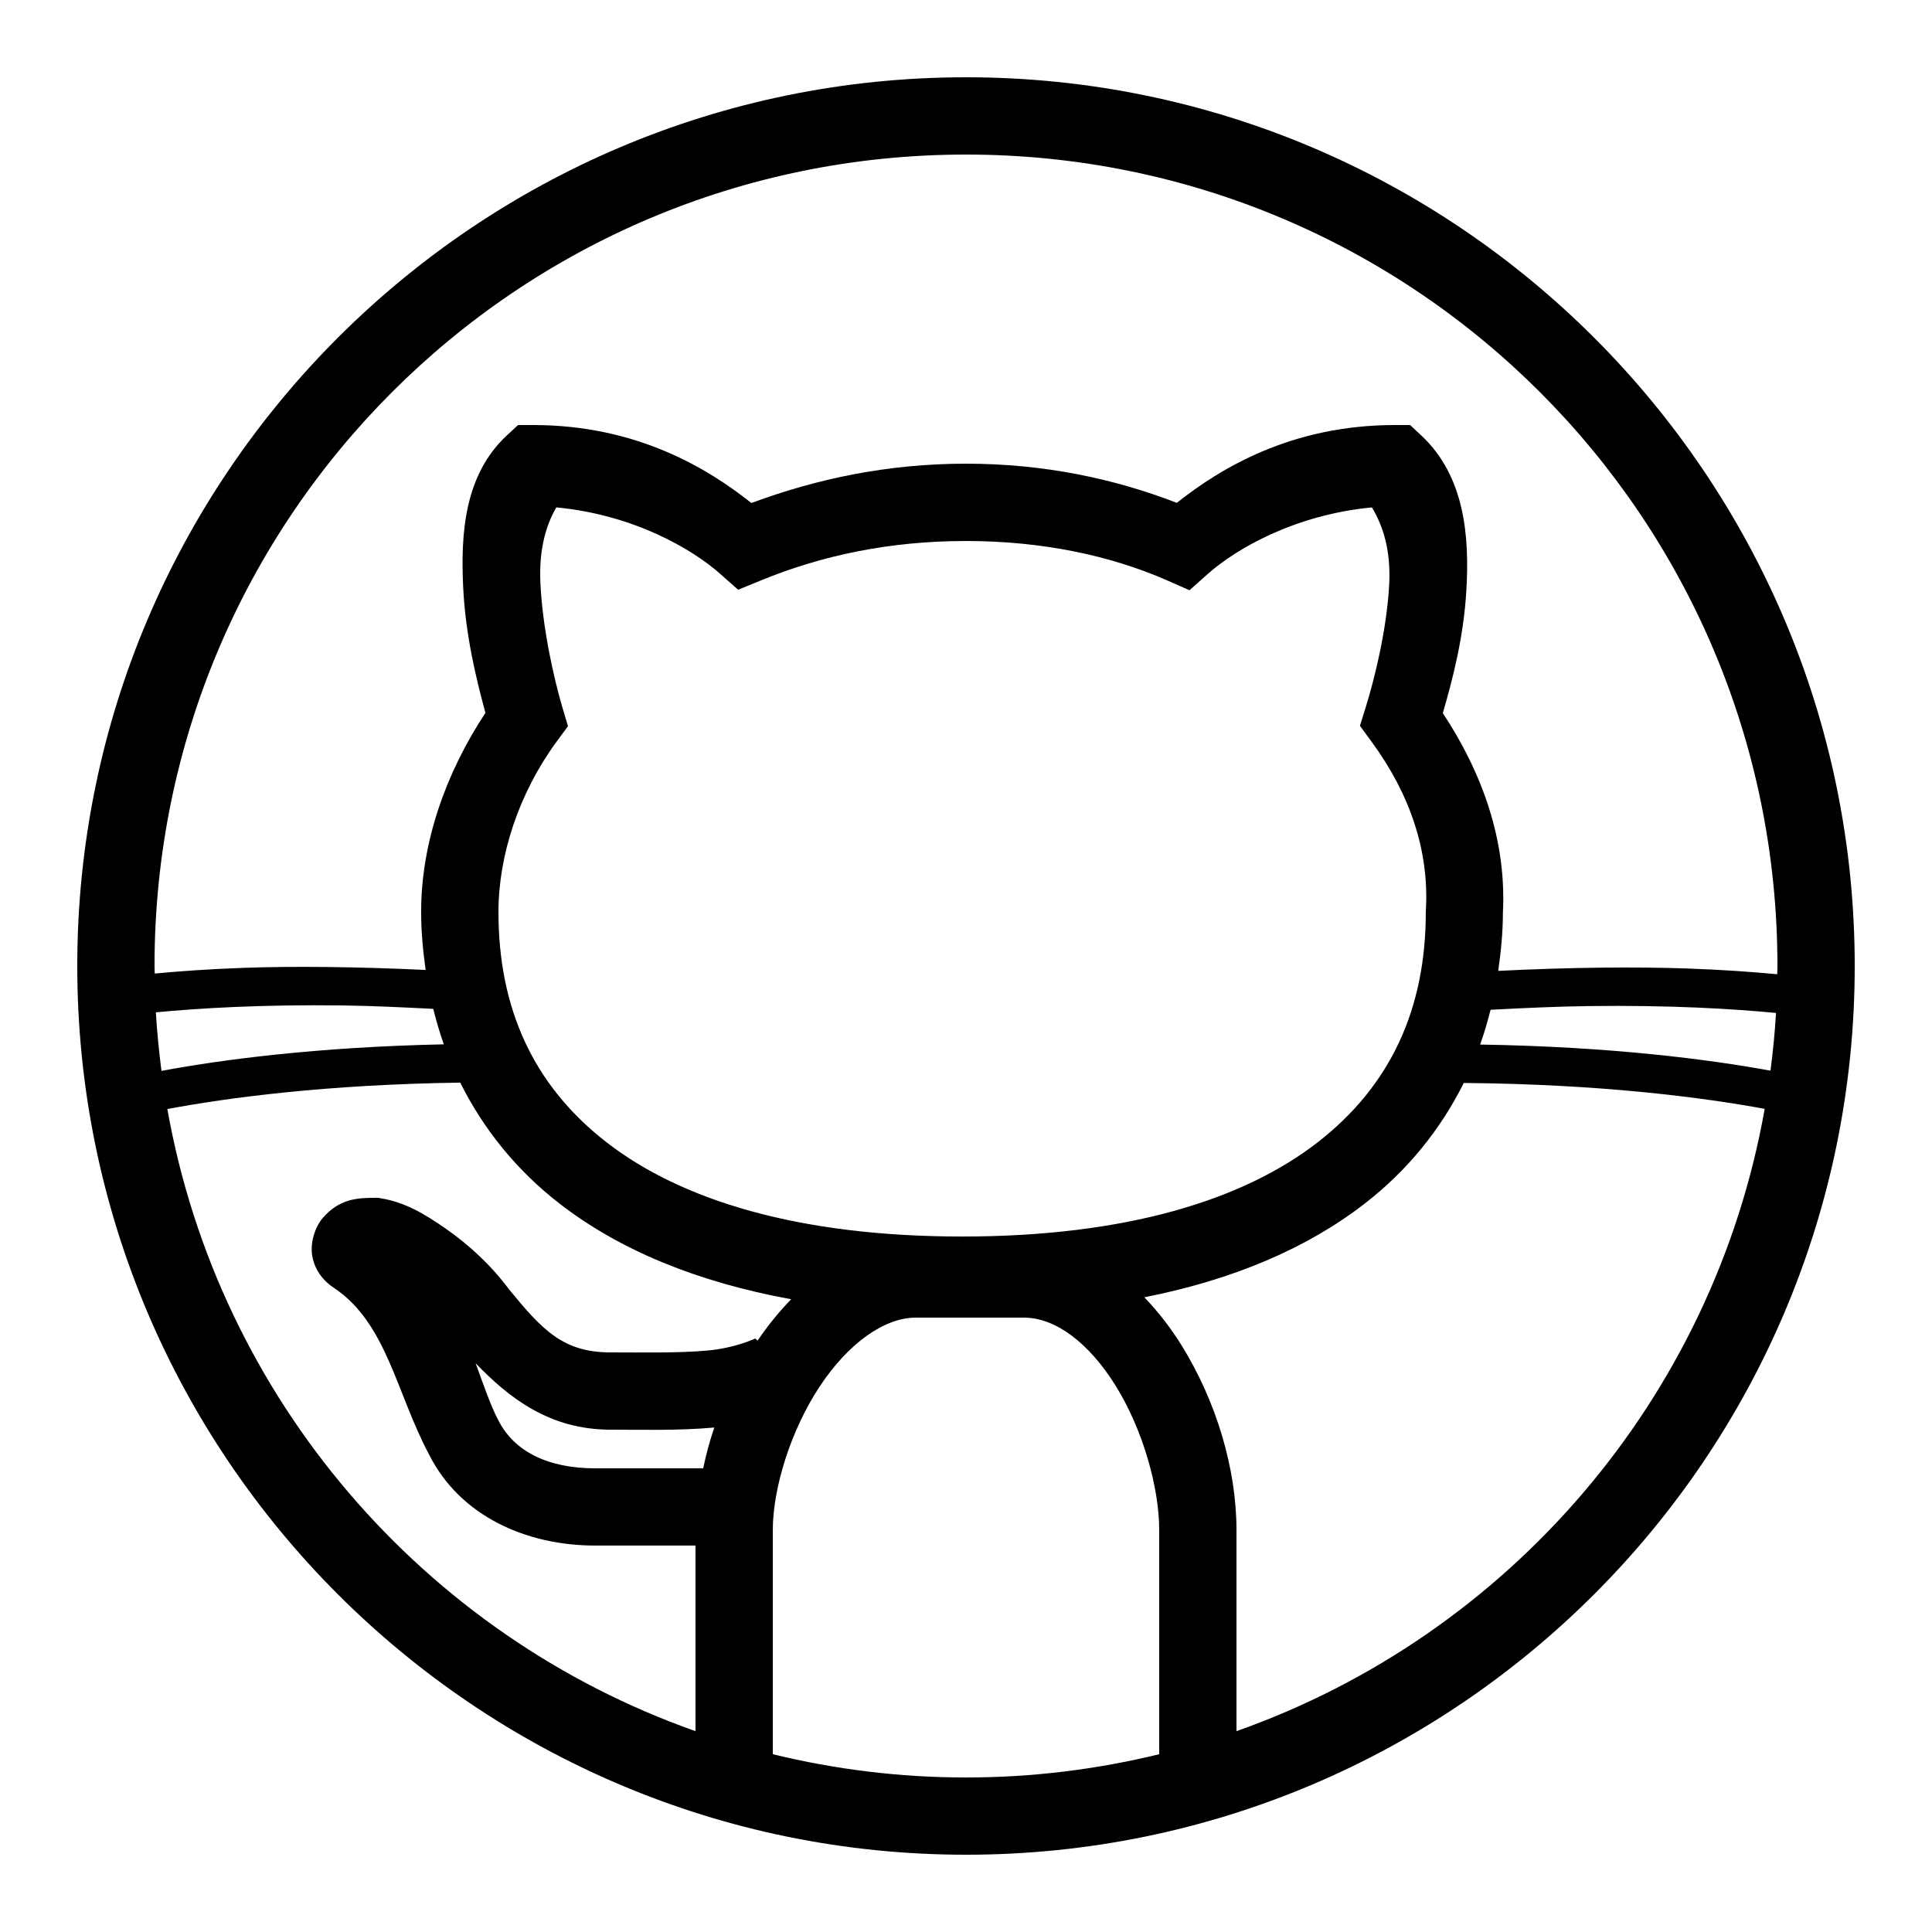
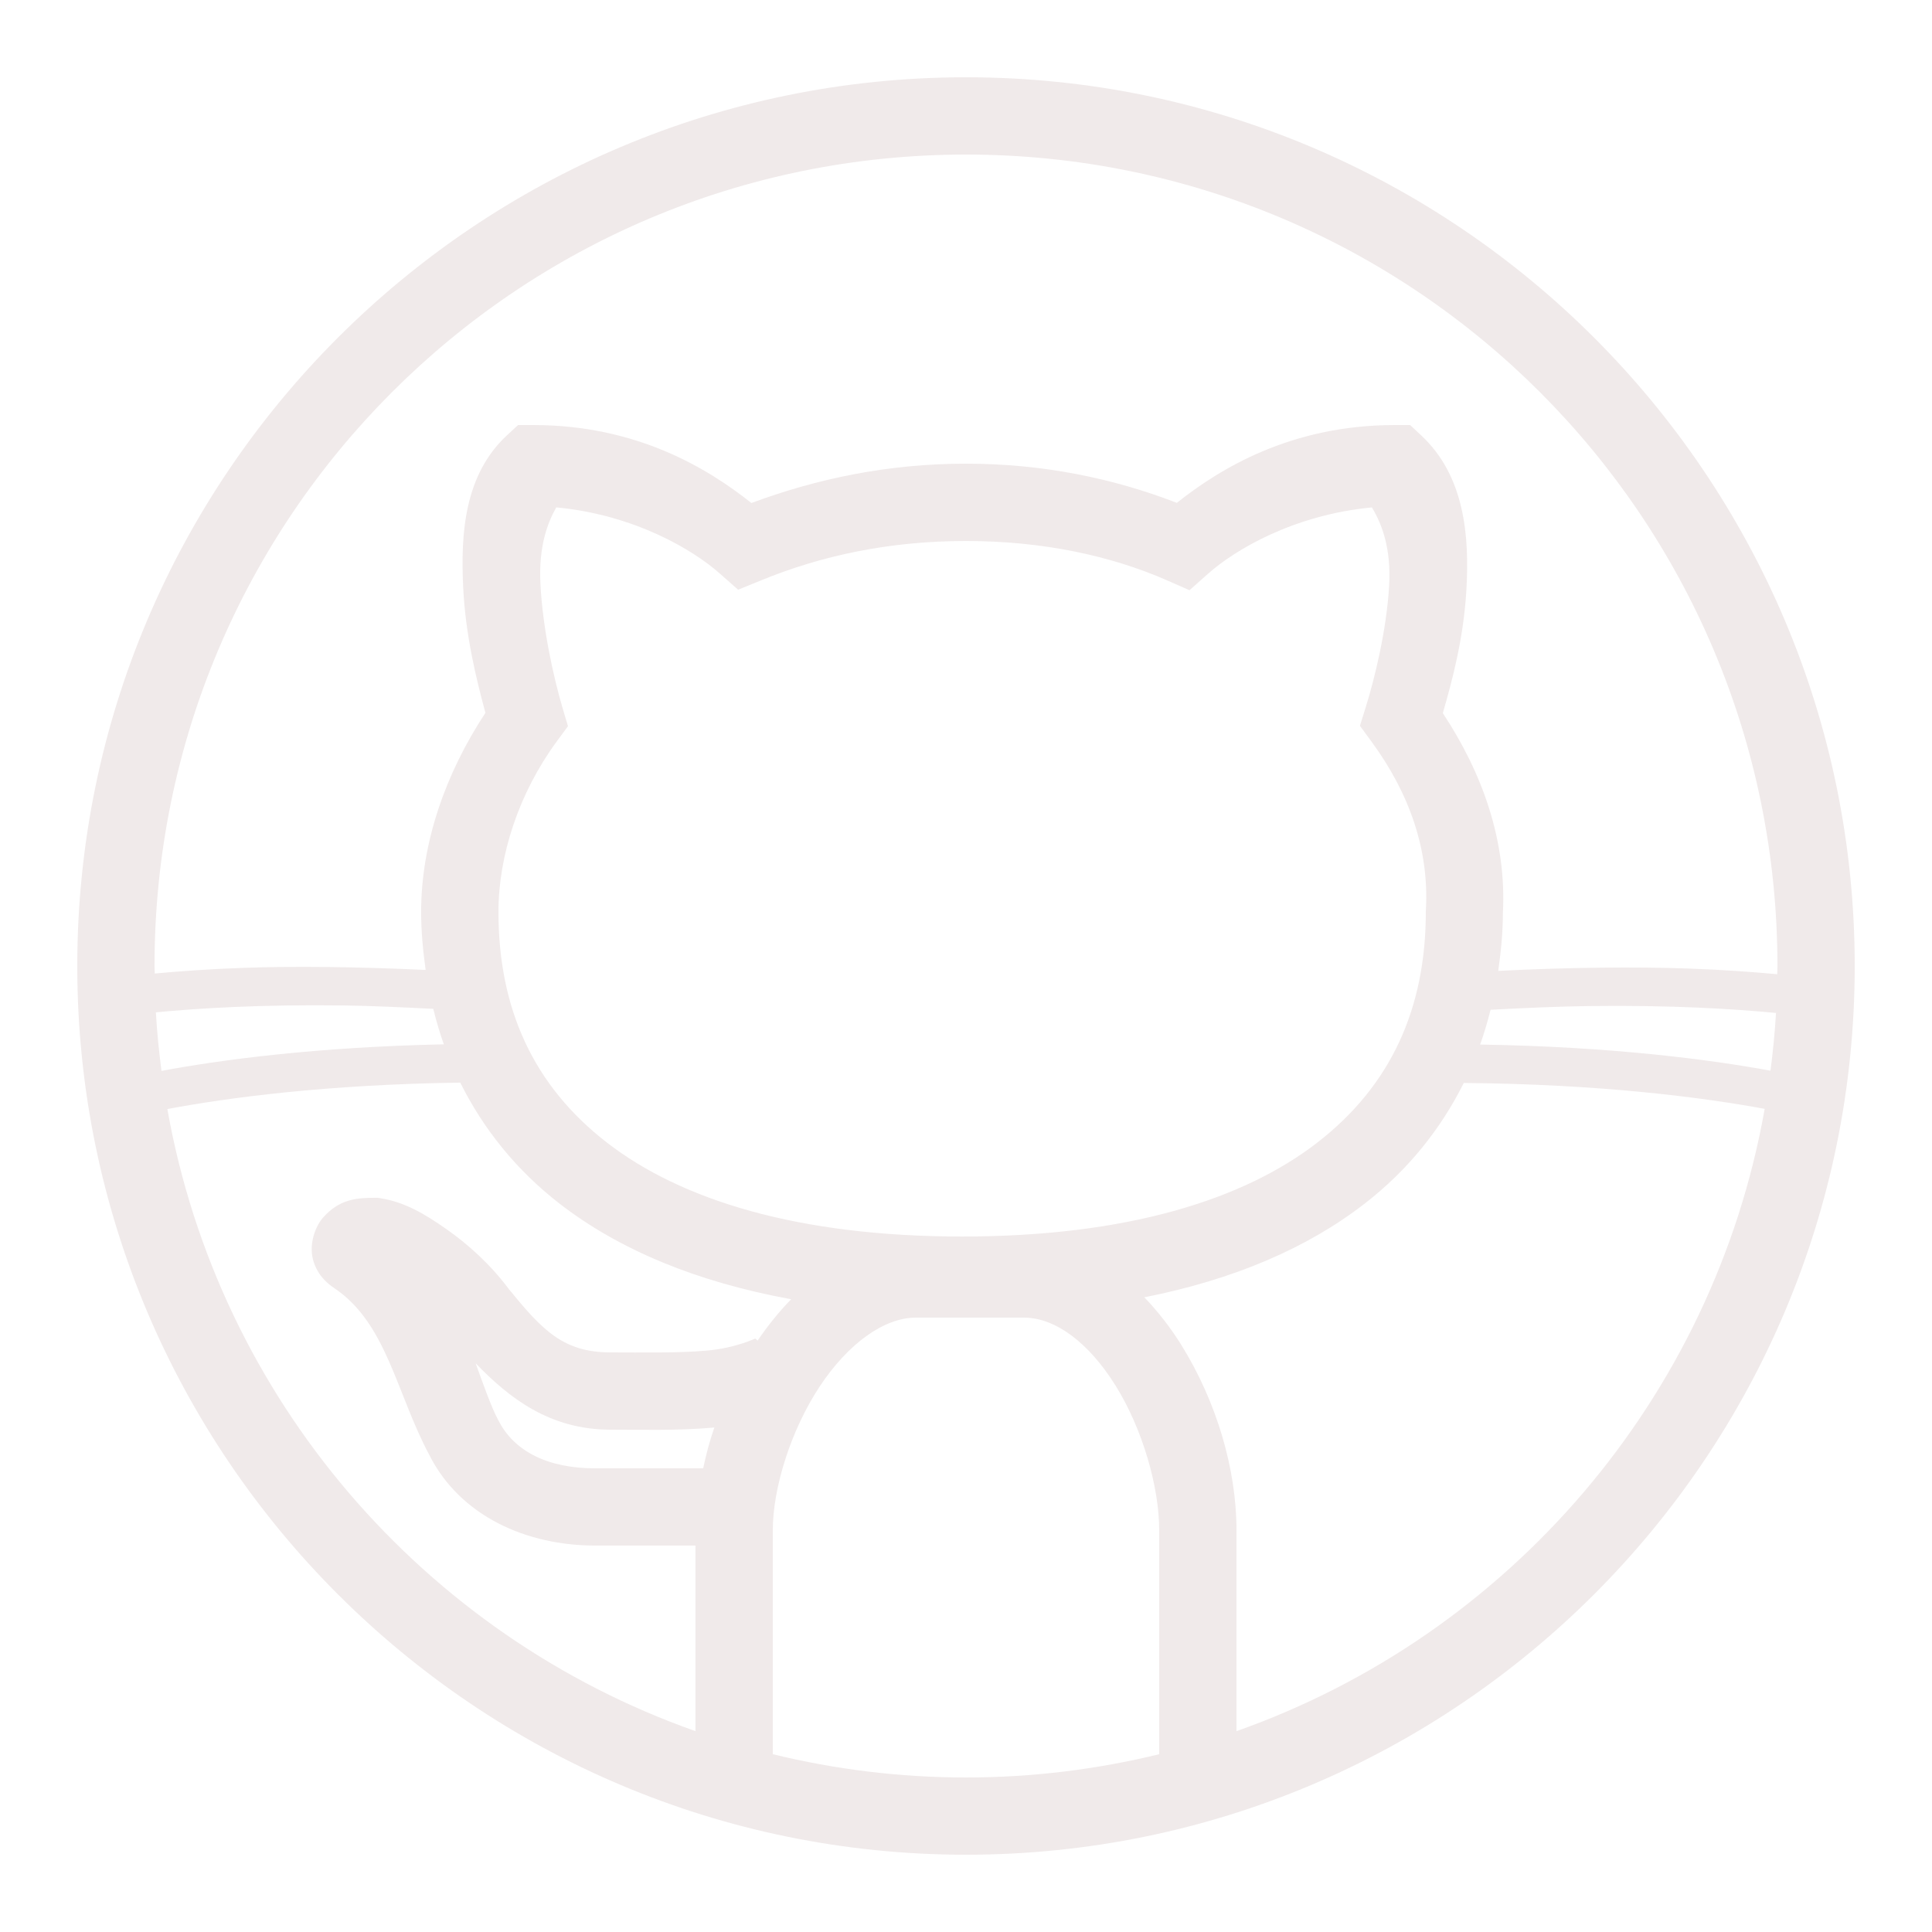
<svg xmlns="http://www.w3.org/2000/svg" viewBox="0,0,256,256" width="50px" height="50px" fill-rule="nonzero">
-   <g fill-opacity="0" fill="#dddddd" fill-rule="nonzero" stroke="none" stroke-width="1" stroke-linecap="butt" stroke-linejoin="miter" stroke-miterlimit="10" stroke-dasharray="" stroke-dashoffset="0" font-family="none" font-weight="none" font-size="none" text-anchor="none" style="mix-blend-mode: normal">
-     <path d="M0,256v-256h256v256z" id="bgRectangle" />
-   </g>
-   <g fill="#000000" fill-rule="nonzero" stroke="none" stroke-width="1" stroke-linecap="butt" stroke-linejoin="miter" stroke-miterlimit="10" stroke-dasharray="" stroke-dashoffset="0" font-family="none" font-weight="none" font-size="none" text-anchor="none" style="mix-blend-mode: normal">
+   <g fill="#f0eaea" fill-rule="nonzero" stroke="none" stroke-width="1" stroke-linecap="butt" stroke-linejoin="miter" stroke-miterlimit="10" stroke-dasharray="" stroke-dashoffset="0" font-family="none" font-weight="none" font-size="none" text-anchor="none" style="mix-blend-mode: normal">
    <g transform="scale(5.12,5.12)">
      <path d="M25,2c-12.689,0 -23,10.311 -23,23c0,12.689 10.311,23 23,23c12.689,0 23,-10.311 23,-23c0,-12.689 -10.311,-23 -23,-23zM25,4c11.607,0 21,9.393 21,21c0,0.071 -0.005,0.142 -0.006,0.213c-0.64,-0.059 -1.379,-0.115 -2.318,-0.148c-1.329,-0.047 -3.004,-0.033 -4.902,0.061c0.07,-0.49 0.12,-0.988 0.121,-1.498c0.097,-1.873 -0.532,-3.624 -1.555,-5.172c0.247,-0.854 0.537,-1.94 0.609,-3.172c0.083,-1.404 -0.039,-2.961 -1.166,-4.014l-0.289,-0.27h-0.395c-2.683,0 -4.52,1.123 -5.643,2.014c-1.621,-0.628 -3.445,-1.014 -5.457,-1.014c-2.024,0 -3.864,0.391 -5.553,1.018c-1.122,-0.891 -2.96,-2.018 -5.646,-2.018h-0.393l-0.289,0.268c-1.098,1.02 -1.199,2.534 -1.131,3.932c0.06,1.232 0.333,2.353 0.576,3.248c-1.04,1.578 -1.664,3.375 -1.664,5.152c0,0.512 0.048,1.01 0.117,1.502c-1.806,-0.084 -3.415,-0.1 -4.693,-0.055c-0.94,0.033 -1.679,0.089 -2.318,0.148c-0.001,-0.065 -0.006,-0.13 -0.006,-0.195c0,-11.607 9.393,-21 21,-21zM14.396,13.131c2.018,0.191 3.536,1.092 4.238,1.717l0.469,0.414l0.578,-0.236c1.581,-0.651 3.345,-1.025 5.318,-1.025c1.973,0 3.737,0.376 5.199,1.016l0.586,0.258l0.479,-0.426c0.703,-0.625 2.224,-1.526 4.242,-1.717c0.268,0.445 0.502,1.078 0.445,2.035c-0.067,1.146 -0.374,2.394 -0.605,3.135l-0.15,0.482l0.299,0.408c0.989,1.349 1.494,2.81 1.408,4.354l-0.002,0.027v0.027c0,2.495 -0.899,4.493 -2.812,5.973c-1.914,1.48 -4.935,2.428 -9.188,2.428c-4.252,0 -7.276,-0.948 -9.189,-2.428c-1.914,-1.48 -2.811,-3.477 -2.811,-5.973c0,-1.465 0.529,-3.076 1.506,-4.408l0.293,-0.398l-0.141,-0.475c-0.232,-0.788 -0.516,-2.064 -0.572,-3.217c-0.047,-0.959 0.18,-1.565 0.41,-1.971zM8.885,26.021c0.707,0.009 1.517,0.047 2.328,0.088c0.078,0.312 0.166,0.619 0.273,0.918c-3.307,0.07 -5.782,0.402 -7.307,0.688c-0.064,-0.5 -0.116,-1.005 -0.145,-1.516c1.127,-0.107 2.716,-0.205 4.85,-0.178zM41.115,26.037c2.132,-0.027 3.72,0.071 4.848,0.178c-0.029,0.503 -0.079,1.001 -0.143,1.494c-1.58,-0.29 -4.121,-0.622 -7.514,-0.676c0.105,-0.294 0.193,-0.595 0.27,-0.9c0.895,-0.048 1.768,-0.086 2.539,-0.096zM11.912,28.02c0.597,1.196 1.449,2.263 2.576,3.135c1.541,1.191 3.543,2.024 5.988,2.469c-0.32,0.329 -0.611,0.69 -0.869,1.07l-0.061,-0.053c0.005,-0.006 -0.497,0.245 -1.248,0.312c-0.751,0.067 -1.677,0.047 -2.498,0.047c-1.225,0 -1.765,-0.579 -2.627,-1.633c-0.478,-0.644 -1.06,-1.165 -1.625,-1.561c-0.579,-0.405 -1.073,-0.691 -1.684,-0.793l-0.082,-0.014h-0.084c-0.467,0 -0.918,0.034 -1.34,0.516c-0.211,0.241 -0.356,0.687 -0.262,1.064c0.094,0.378 0.333,0.61 0.547,0.752c1.367,0.911 1.608,2.714 2.465,4.318c0.8,1.594 2.526,2.35 4.291,2.35h2.6v4.803c-7.032,-2.482 -12.335,-8.598 -13.668,-16.1c1.531,-0.288 4.095,-0.635 7.58,-0.684zM37.883,28.027c3.563,0.03 6.198,0.377 7.787,0.67c-1.331,7.504 -6.636,13.623 -13.67,16.105v-5.203c0,-1.585 -0.52,-3.332 -1.426,-4.789c-0.275,-0.442 -0.598,-0.861 -0.959,-1.236c2.315,-0.457 4.217,-1.275 5.697,-2.42c1.124,-0.869 1.975,-1.934 2.57,-3.127zM23.699,34.1h2.801c0.813,0 1.68,0.648 2.375,1.766c0.695,1.118 1.125,2.619 1.125,3.734v5.799c-1.603,0.391 -3.276,0.602 -5,0.602c-1.724,0 -3.397,-0.211 -5,-0.602v-5.799c0,-1.091 0.468,-2.588 1.209,-3.711c0.741,-1.123 1.677,-1.789 2.49,-1.789zM12.309,35.281c0.866,0.898 1.914,1.719 3.492,1.719c0.779,0 1.752,0.028 2.676,-0.055c0.003,-0 0.006,-0.002 0.01,-0.002c-0.122,0.35 -0.213,0.702 -0.289,1.057h-2.797c-1.233,0 -2.105,-0.446 -2.506,-1.248l-0.008,-0.014l-0.006,-0.012c-0.164,-0.305 -0.38,-0.916 -0.572,-1.445z" />
    </g>
  </g>
</svg>
